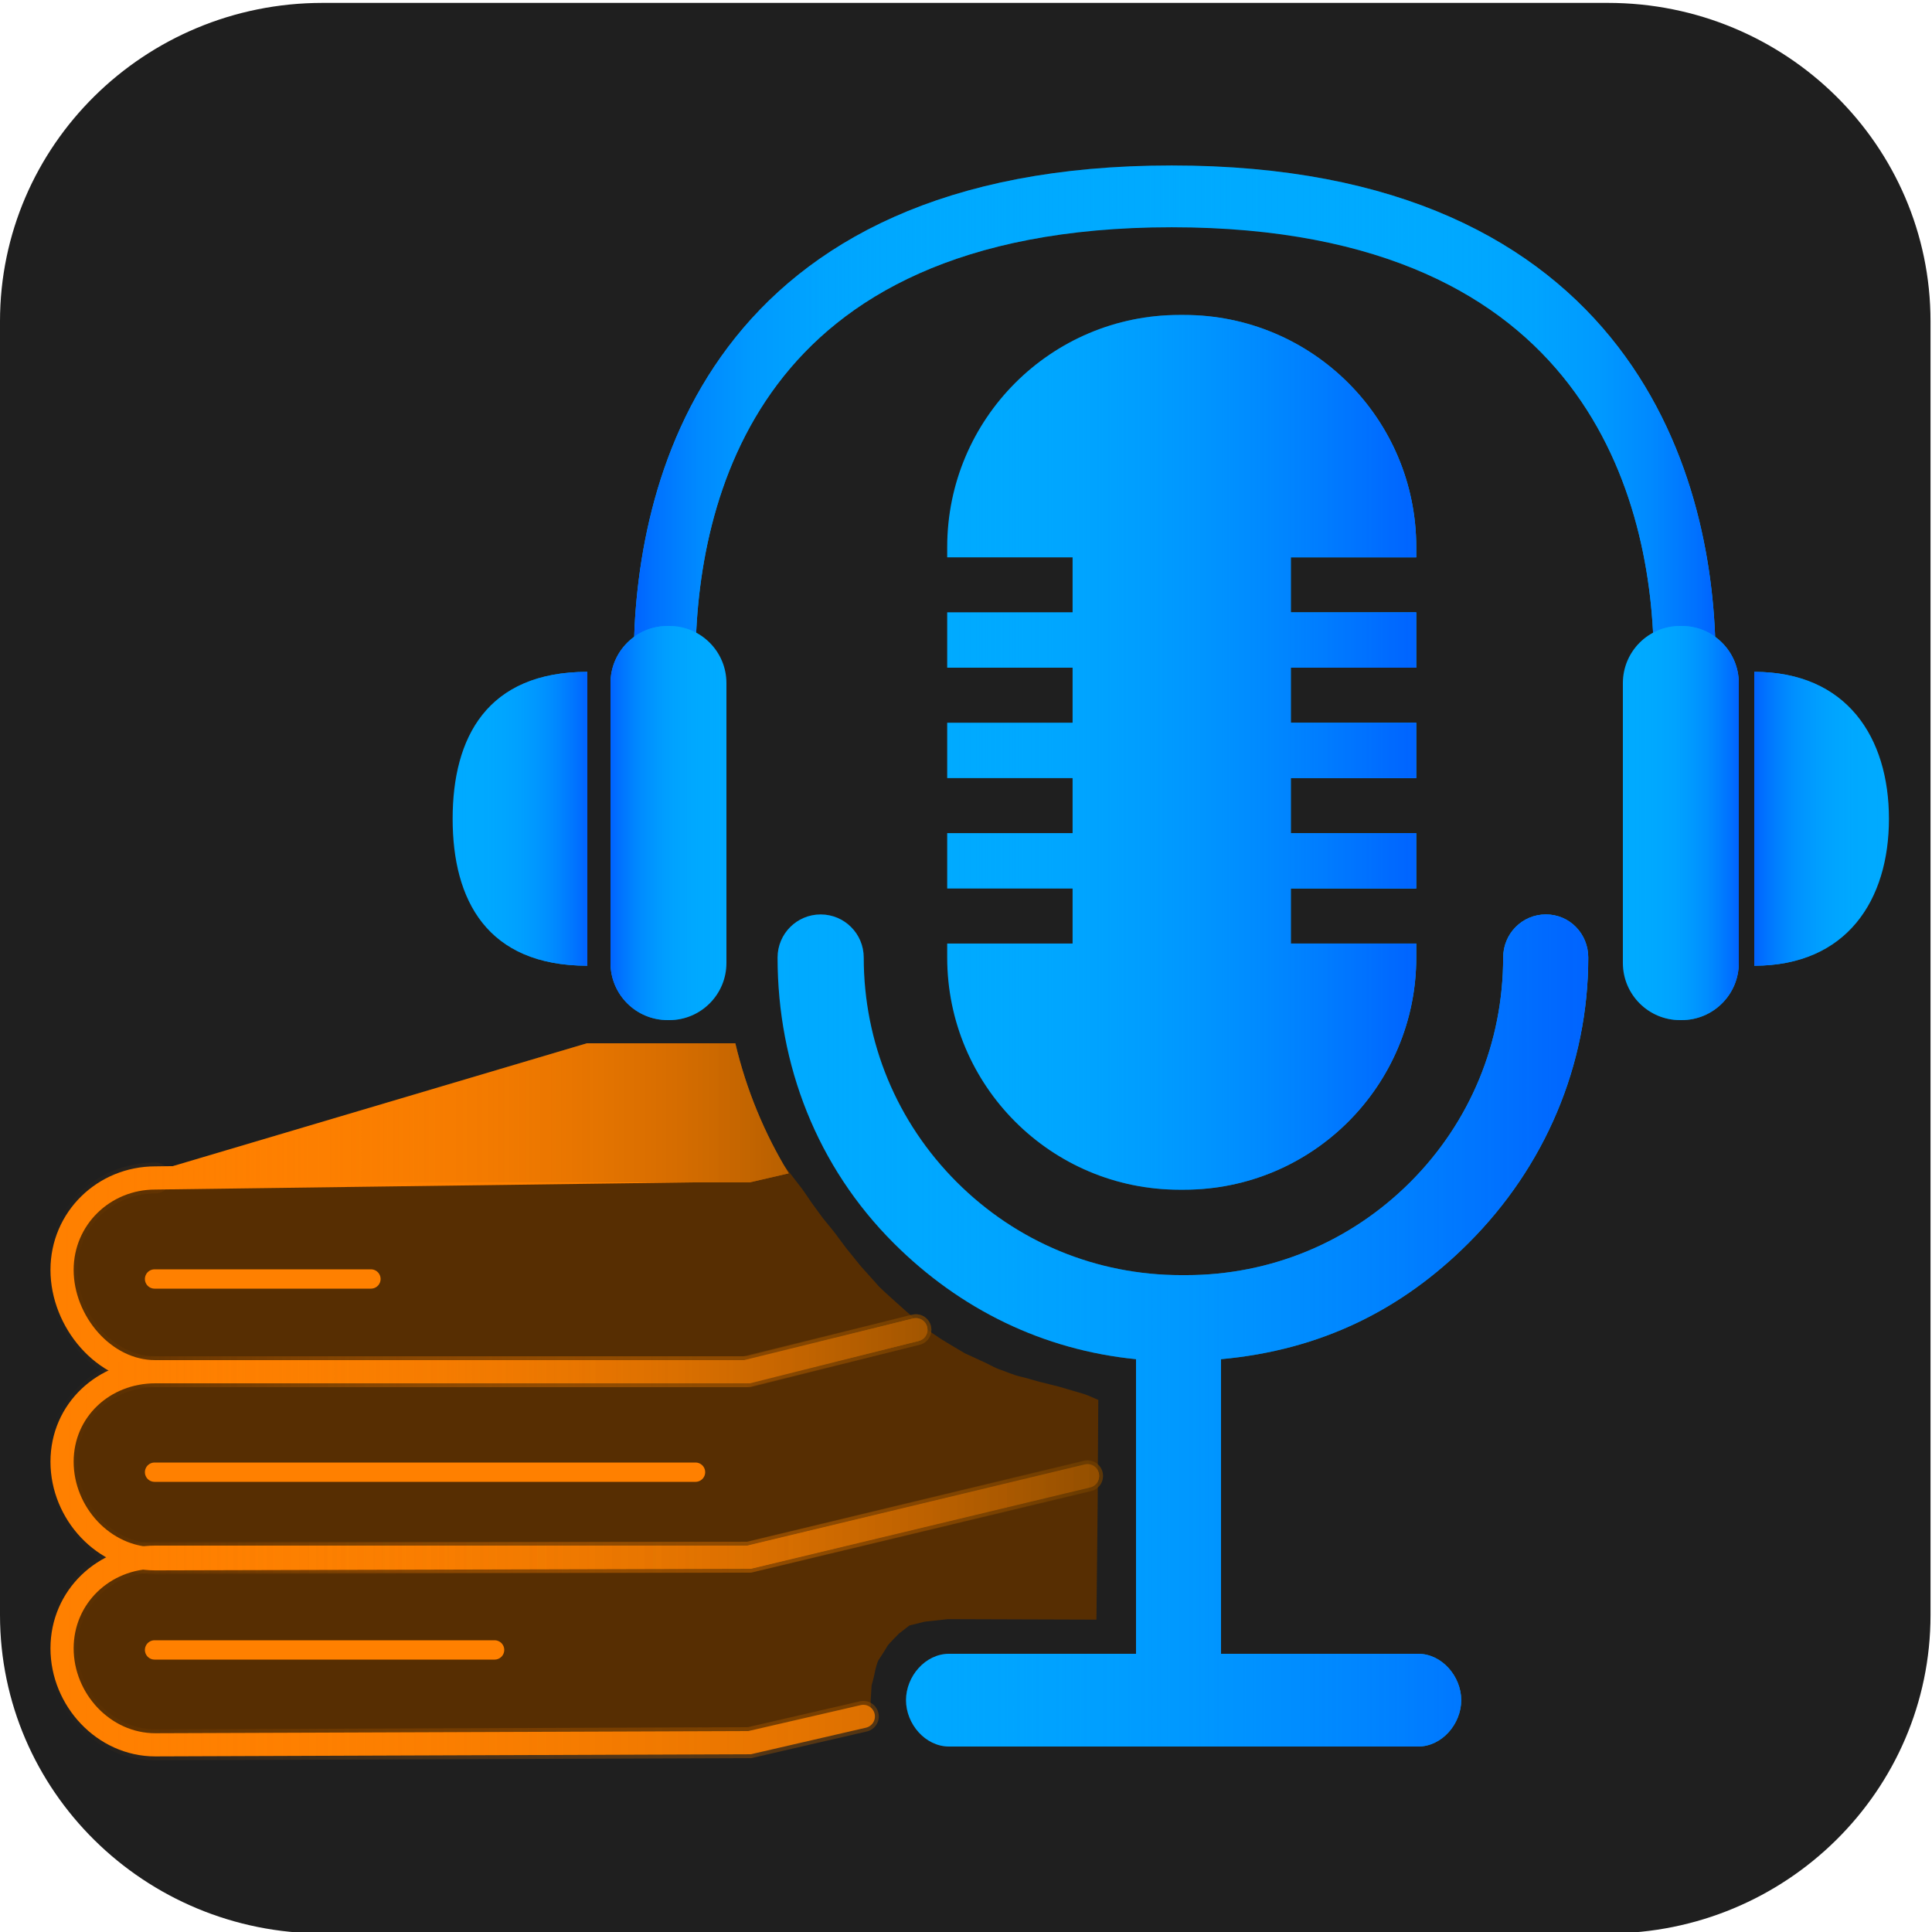
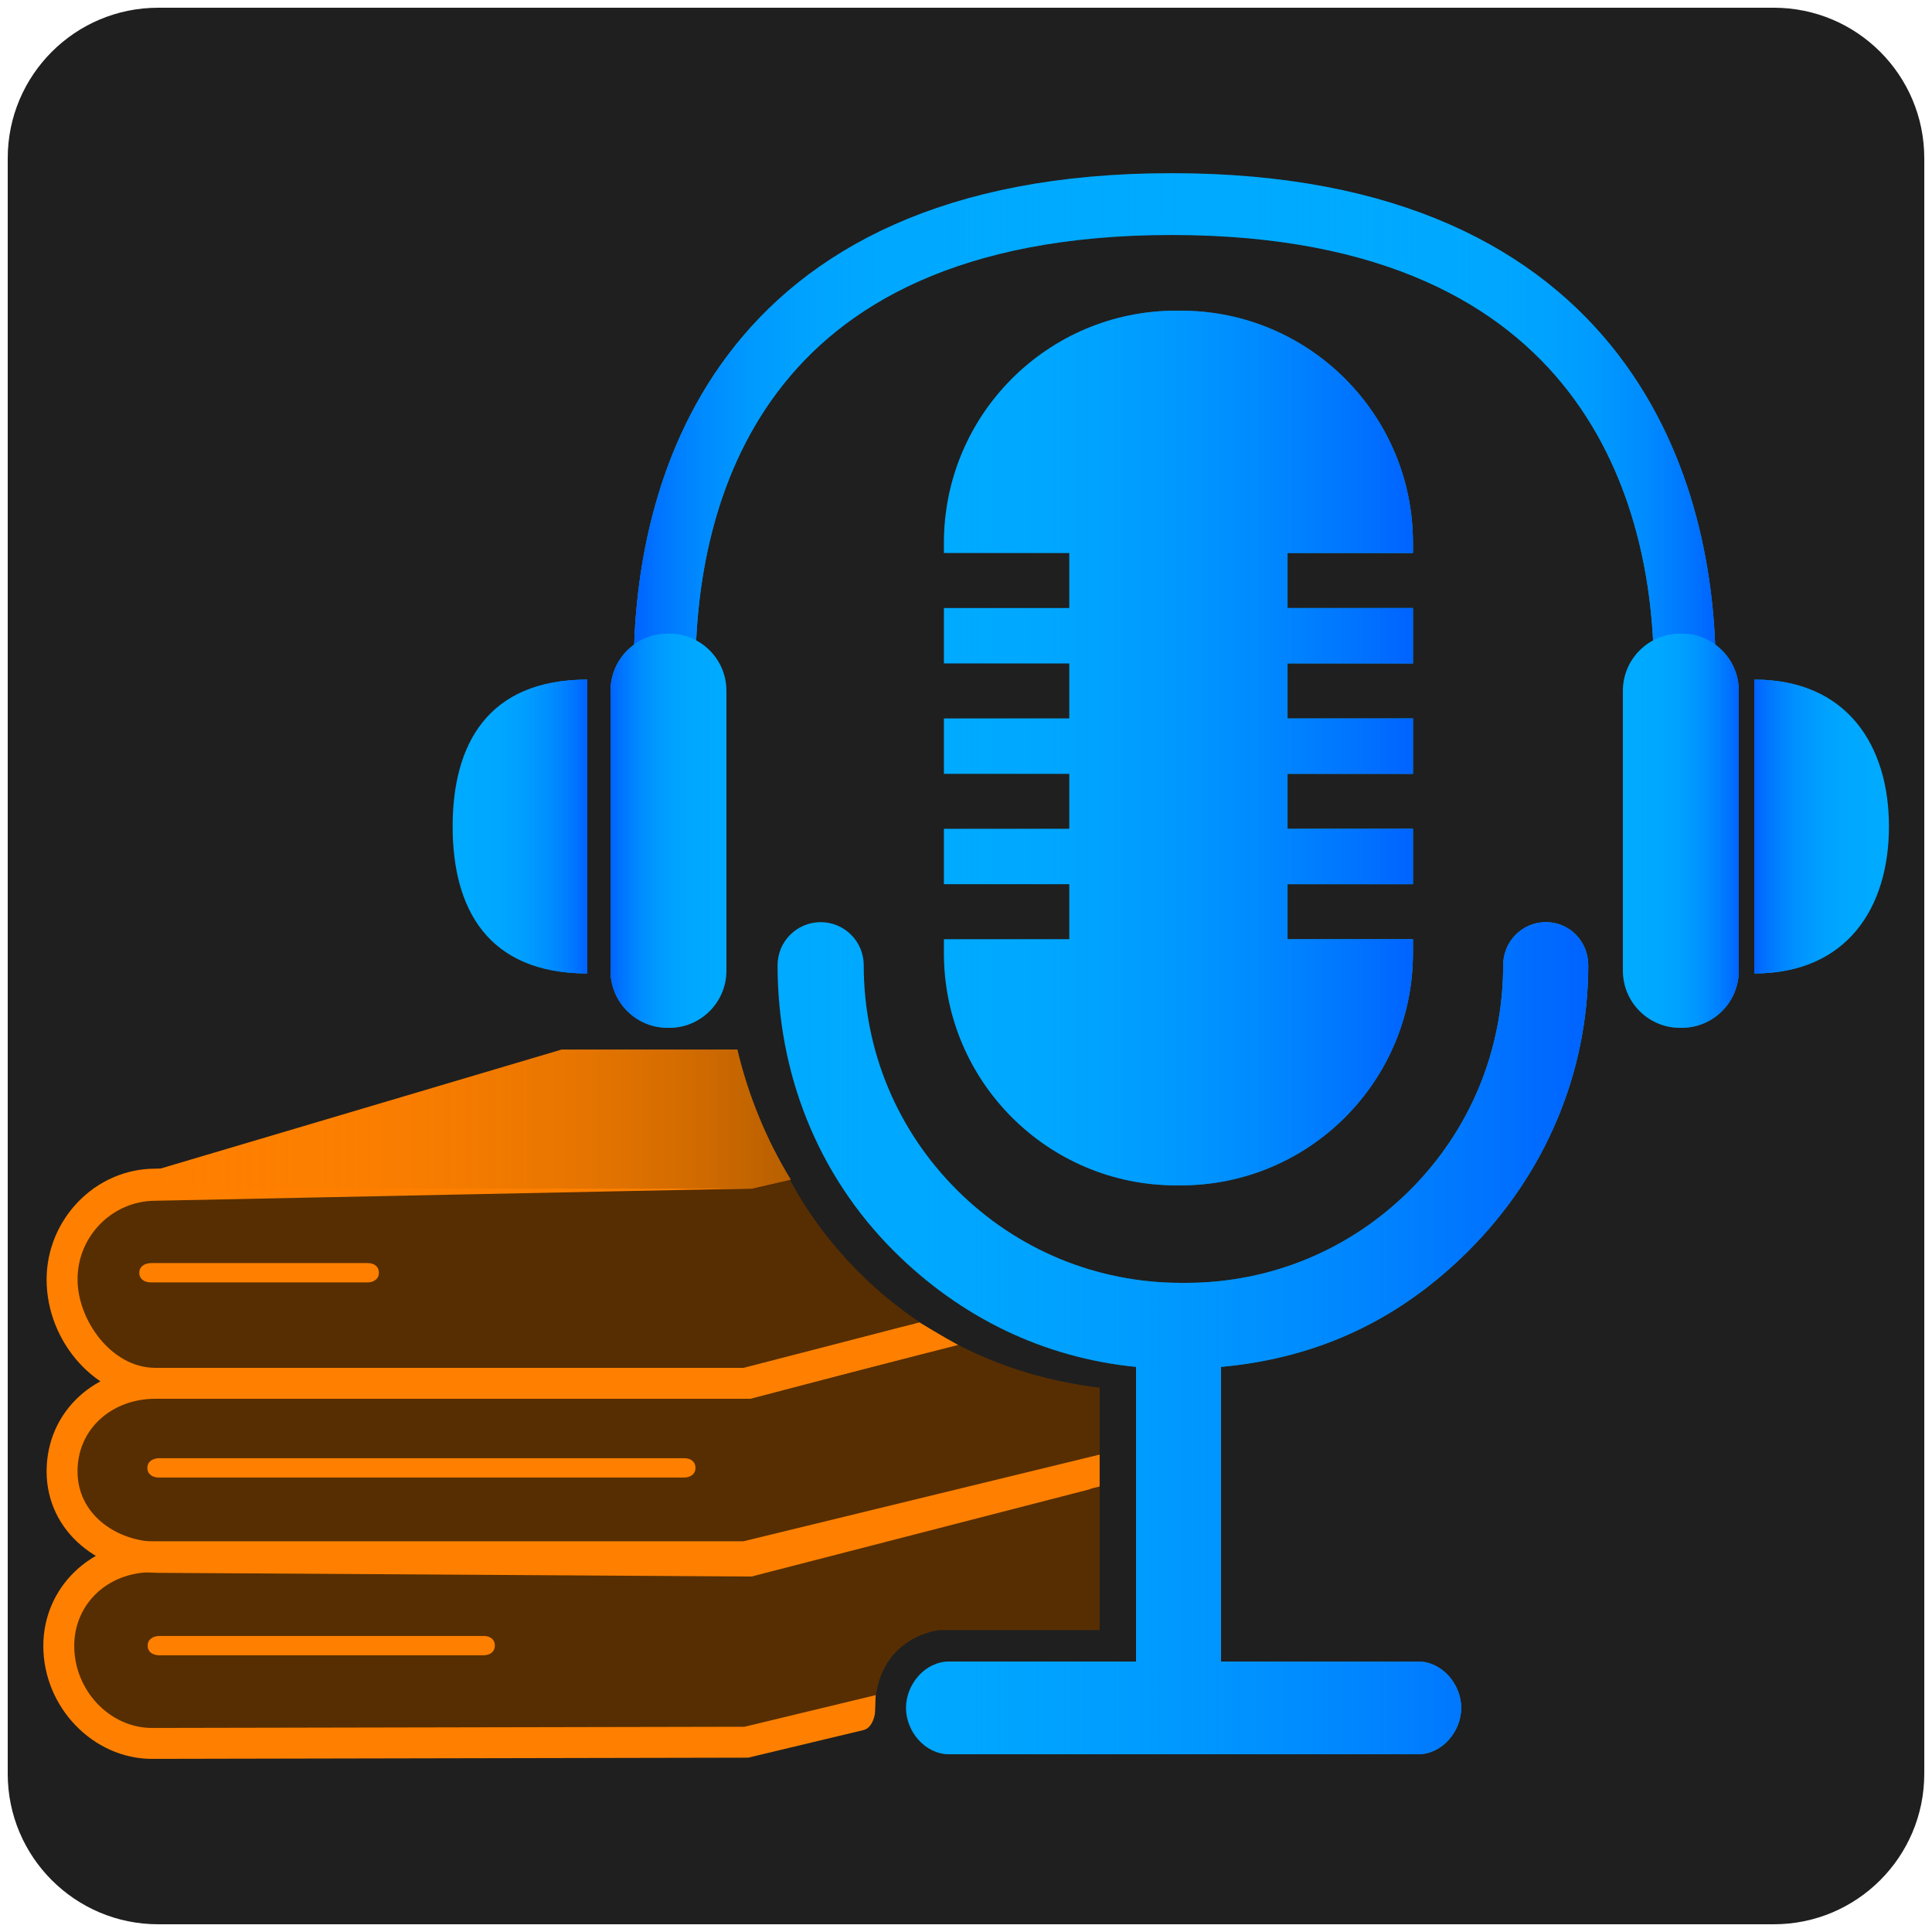
- <svg xmlns="http://www.w3.org/2000/svg" version="1.1" x="0px" y="0px" width="250px" height="250px" viewBox="0 0 250 250" enable-background="new 0 0 250 250" xml:space="preserve" id="svg239">
-   <defs id="defs243">
-     <linearGradient id="linearGradient16597">
-       <stop style="stop-color:#ffffff;stop-opacity:1;" offset="0" id="stop16595" />
+ <svg xmlns="http://www.w3.org/2000/svg" version="1.1" x="0px" y="0px" width="250px" height="250px" viewBox="0 0 250 250" enable-background="new 0 0 250 250" xml:space="preserve">
+   <g id="background">
+     <path fill="#1F1F1F" d="M249,229.529c0,10.753-8.717,19.471-19.471,19.471H20.471C9.718,249,1,240.282,1,229.529V20.471   C1,9.717,9.718,1,20.471,1h209.058C240.283,1,249,9.717,249,20.471V229.529z" />
+   </g>
+   <g id="logo">
+     <linearGradient id="SVGID_1_" gradientUnits="userSpaceOnUse" x1="6.031" y1="187.199" x2="142.727" y2="187.199">
+       <stop offset="0" style="stop-color:#FF8000;stop-opacity:0" />
+       <stop offset="0.165" style="stop-color:#FB7E00;stop-opacity:0.165" />
+       <stop offset="0.332" style="stop-color:#EF7900;stop-opacity:0.332" />
+       <stop offset="0.5" style="stop-color:#DA6F00;stop-opacity:0.5" />
+       <stop offset="0.669" style="stop-color:#BE6200;stop-opacity:0.669" />
+       <stop offset="0.838" style="stop-color:#9A5100;stop-opacity:0.838" />
+       <stop offset="1" style="stop-color:#6F3E00" />
    </linearGradient>
-     <linearGradient id="SVGID_1_" gradientUnits="userSpaceOnUse" x1="15.264" y1="144" x2="102.059" y2="144">
-       <stop offset="0" style="stop-color:#FF8000;stop-opacity:0" id="stop17" />
-       <stop offset="0.165" style="stop-color:#FB7E00;stop-opacity:0.165" id="stop19" />
-       <stop offset="0.332" style="stop-color:#EF7900;stop-opacity:0.332" id="stop21" />
-       <stop offset="0.5" style="stop-color:#DA6F00;stop-opacity:0.5" id="stop23" />
-       <stop offset="0.669" style="stop-color:#BE6200;stop-opacity:0.669" id="stop25" />
-       <stop offset="0.838" style="stop-color:#9A5100;stop-opacity:0.838" id="stop27" />
-       <stop offset="1" style="stop-color:#6F3E00" id="stop29" />
+     <path display="none" opacity="0.5" fill="none" stroke="url(#SVGID_1_)" stroke-width="4" stroke-linecap="round" stroke-miterlimit="10" d="   M118.517,172.316L96.859,178H20.091c-6.66,0-12.06,4.734-12.06,11.395s5.399,12.687,12.06,12.687L96.682,202h0.316l43.728-10.61" />
+     <linearGradient id="SVGID_2_" gradientUnits="userSpaceOnUse" x1="6.031" y1="208.678" x2="142.727" y2="208.678">
+       <stop offset="0" style="stop-color:#FF8000;stop-opacity:0" />
+       <stop offset="0.165" style="stop-color:#FB7E00;stop-opacity:0.165" />
+       <stop offset="0.332" style="stop-color:#EF7900;stop-opacity:0.332" />
+       <stop offset="0.5" style="stop-color:#DA6F00;stop-opacity:0.5" />
+       <stop offset="0.669" style="stop-color:#BE6200;stop-opacity:0.669" />
+       <stop offset="0.838" style="stop-color:#9A5100;stop-opacity:0.838" />
+       <stop offset="1" style="stop-color:#6F3E00" />
    </linearGradient>
-     <linearGradient id="SVGID_2_" gradientUnits="userSpaceOnUse" x1="6.531" y1="186.887" x2="142.227" y2="186.887">
-       <stop offset="0" style="stop-color:#FF8000;stop-opacity:0" id="stop34" />
-       <stop offset="0.165" style="stop-color:#FB7E00;stop-opacity:0.165" id="stop36" />
-       <stop offset="0.332" style="stop-color:#EF7900;stop-opacity:0.332" id="stop38" />
-       <stop offset="0.5" style="stop-color:#DA6F00;stop-opacity:0.5" id="stop40" />
-       <stop offset="0.669" style="stop-color:#BE6200;stop-opacity:0.669" id="stop42" />
-       <stop offset="0.838" style="stop-color:#9A5100;stop-opacity:0.838" id="stop44" />
-       <stop offset="1" style="stop-color:#6F3E00" id="stop46" />
+     <path display="none" opacity="0.5" fill="none" stroke="url(#SVGID_2_)" stroke-width="4" stroke-linecap="round" stroke-miterlimit="10" d="   M140.727,191.202L96.859,202H20.091c-6.66,0-12.06,4.883-12.06,11.542s5.399,12.612,12.06,12.612L96.682,226h0.316l14.717-3.523" />
+     <linearGradient id="SVGID_3_" gradientUnits="userSpaceOnUse" x1="6.031" y1="165.214" x2="120.517" y2="165.214">
+       <stop offset="0" style="stop-color:#FF8000;stop-opacity:0" />
+       <stop offset="0.165" style="stop-color:#FB7E00;stop-opacity:0.165" />
+       <stop offset="0.332" style="stop-color:#EF7900;stop-opacity:0.332" />
+       <stop offset="0.5" style="stop-color:#DA6F00;stop-opacity:0.5" />
+       <stop offset="0.669" style="stop-color:#BE6200;stop-opacity:0.669" />
+       <stop offset="0.838" style="stop-color:#9A5100;stop-opacity:0.838" />
+       <stop offset="1" style="stop-color:#6F3E00" />
    </linearGradient>
-     <linearGradient id="SVGID_3_" gradientUnits="userSpaceOnUse" x1="6.531" y1="208.365" x2="142.227" y2="208.365">
-       <stop offset="0" style="stop-color:#FF8000;stop-opacity:0" id="stop51" />
-       <stop offset="0.165" style="stop-color:#FB7E00;stop-opacity:0.165" id="stop53" />
-       <stop offset="0.332" style="stop-color:#EF7900;stop-opacity:0.332" id="stop55" />
-       <stop offset="0.5" style="stop-color:#DA6F00;stop-opacity:0.5" id="stop57" />
-       <stop offset="0.669" style="stop-color:#BE6200;stop-opacity:0.669" id="stop59" />
-       <stop offset="0.838" style="stop-color:#9A5100;stop-opacity:0.838" id="stop61" />
-       <stop offset="1" style="stop-color:#6F3E00" id="stop63" />
+     <path display="none" opacity="0.5" fill="none" stroke="url(#SVGID_3_)" stroke-width="4" stroke-linecap="round" stroke-miterlimit="10" d="   M20.091,152.428c-6.66,0-12.06,5.484-12.06,12.145c0,6.658,5.399,13.428,12.06,13.428h76.063h0.317l22.046-5.684" />
+     <path fill="#572E02" d="M113.199,221.484l-15.626,3.959h-0.316l-76.614,0.154c-6.66,0-12.082-5.953-12.082-12.613   c0-6.658,5.014-11.541,12.014-11.541v0.08c-7,0-12.014-6.025-12.014-12.686s5.444-11.395,12.104-11.395   c-6.66,0-12.06-6.77-12.06-13.428c0-6.66,5.399-12.145,12.06-12.145l81.072-0.221c0,0,10.556,24.293,40.556,27.918v31.369h-20.719   C121.574,210.938,113.199,211.692,113.199,221.484z" />
+     <path fill="none" stroke="#FF8000" stroke-width="4" stroke-linecap="round" stroke-miterlimit="10" d="M117.15,173.675L96.859,179   H20.091c-6.66,0-12.06,4.734-12.06,11.395s5.883,11.129,12.543,11.129L96.682,202h0.316l43.251-11.156" />
+     <g>
+       <path fill="#FF8000" d="M113.234,221.453c0,0.611-0.404,2.154-1.479,2.412l-14.946,3.578h-0.553l-76.588,0.154    c-7.625,0-14.063-6.691-14.063-14.613c0-7.594,6.176-13.541,14.06-13.541h76.526l46.102-11.219v4.125l-45.616,11.094H19.665    c-5.734,0-10.06,4.102-10.06,9.541c0,5.754,4.607,10.613,10.06,10.613l76.672-0.154l16.971-4.092L113.234,221.453z" />
+     </g>
+     <g>
+       <path fill="#FF8000" d="M123.982,174.035L96.724,181H20.091c-7.49,0-14.06-7.209-14.06-15.428c0-7.8,6.307-14.347,14.06-14.347    l76.729-1.727c0.009,0,0.019,0,0.027,0c1.092,0,1.985,1.08,2,2.176c0.015,1.104-0.869,2.113-1.973,2.127l-76.755,1.575    c-5.574,0-10.086,4.576-10.086,10.17c0,5.284,4.394,11.453,10.06,11.453h76.126l22.76-5.877    C118.978,171.123,122.285,173.122,123.982,174.035z" />
+     </g>
+     <g>
+       <path fill="#FF8000" d="M47.527,165.943h-28c-0.828,0-1.5-0.422-1.5-1.25s0.719-1.25,1.547-1.25h28    c0.829,0,1.453,0.422,1.453,1.25S48.356,165.943,47.527,165.943z" />
+     </g>
+     <path fill="#FF8000" d="M95.409,135.811H72.693l-60.684,18h85.249l5.06-1.17C99.185,147.51,96.828,141.811,95.409,135.811z" />
+     <linearGradient id="SVGID_4_" gradientUnits="userSpaceOnUse" x1="12.01" y1="144.81" x2="102.318" y2="144.81">
+       <stop offset="0" style="stop-color:#FF8000;stop-opacity:0" />
+       <stop offset="0.165" style="stop-color:#FB7E00;stop-opacity:0.165" />
+       <stop offset="0.332" style="stop-color:#EF7900;stop-opacity:0.332" />
+       <stop offset="0.5" style="stop-color:#DA6F00;stop-opacity:0.5" />
+       <stop offset="0.669" style="stop-color:#BE6200;stop-opacity:0.669" />
+       <stop offset="0.838" style="stop-color:#9A5100;stop-opacity:0.838" />
+       <stop offset="1" style="stop-color:#6F3E00" />
    </linearGradient>
-     <linearGradient id="SVGID_4_" gradientUnits="userSpaceOnUse" x1="6.531" y1="164.964" x2="120.017" y2="164.964">
-       <stop offset="0" style="stop-color:#FF8000;stop-opacity:0" id="stop68" />
-       <stop offset="0.165" style="stop-color:#FB7E00;stop-opacity:0.165" id="stop70" />
-       <stop offset="0.332" style="stop-color:#EF7900;stop-opacity:0.332" id="stop72" />
-       <stop offset="0.5" style="stop-color:#DA6F00;stop-opacity:0.5" id="stop74" />
-       <stop offset="0.669" style="stop-color:#BE6200;stop-opacity:0.669" id="stop76" />
-       <stop offset="0.838" style="stop-color:#9A5100;stop-opacity:0.838" id="stop78" />
-       <stop offset="1" style="stop-color:#6F3E00" id="stop80" />
-     </linearGradient>
-   </defs>
-   <g id="background" style="display:inline">
- </g>
-   <g id="layer2" style="display:inline">
-     <rect style="fill:#1f1f1f;fill-opacity:1;stroke:none;stroke-width:4;stroke-linecap:square;stroke-dasharray:none;stroke-opacity:1" id="rect7263" width="249.809" height="249.809" x="0" y="0.375" rx="41.737" ry="41.208" />
-   </g>
-   <g id="layer1" style="display:inline">
-     <path style="fill:#572e02;fill-opacity:1;fill-rule:evenodd;stroke:none;stroke-width:1px;stroke-linecap:butt;stroke-linejoin:miter;stroke-opacity:1" d="m 17.228,177.151 -3.745,-2.247 -4.307,-4.494 -1.311,-5.243 0.936,-5.243 2.247,-3.745 4.682,-2.622 4.869,-1.311 h 8.052 l 19.101,-0.187 49.25,-0.562 v 26.404 z" id="path663" />
-     <path style="fill:#572e02;fill-opacity:1;fill-rule:evenodd;stroke:none;stroke-width:1px;stroke-linecap:butt;stroke-linejoin:miter;stroke-opacity:1" d="m 17.228,201.964 -3.745,-2.247 -4.307,-4.494 -1.311,-5.243 0.936,-5.243 2.247,-3.745 4.682,-2.622 4.869,-1.311 h 8.052 l 19.101,-0.187 49.25,-0.562 v 26.404 z" id="path663-6" />
-     <path style="fill:#572e02;fill-opacity:1;fill-rule:evenodd;stroke:none;stroke-width:1px;stroke-linecap:butt;stroke-linejoin:miter;stroke-opacity:1" d="m 17.228,225.559 -3.745,-2.247 -4.307,-4.494 -1.311,-5.243 0.936,-5.243 2.247,-3.745 4.682,-2.622 4.869,-1.311 h 8.052 l 19.101,-0.187 49.25,-0.562 v 26.404 z" id="path663-6-3" />
-     <path style="fill:#572e02;fill-opacity:1;fill-rule:evenodd;stroke:#572e02;stroke-width:1px;stroke-linecap:butt;stroke-linejoin:miter;stroke-opacity:1" d="m 96.398,177.701 22.643,-5.826 -2.119,-1.821 -1.589,-1.423 c 0,0 -1.821,-1.622 -2.086,-1.953 -0.265,-0.331 -2.185,-2.417 -2.383,-2.681 -0.199,-0.265 -1.688,-2.086 -1.688,-2.086 0,0 -1.225,-1.622 -1.457,-1.953 -0.232,-0.331 -1.497,-1.83 -1.655,-2.052 -0.166,-0.232 -1.357,-1.854 -1.357,-1.854 l -1.225,-1.788 -1.324,-1.721 -0.927,-1.192 -4.767,0.927 z" id="path6037" />
-     <path style="fill:#572e02;fill-opacity:1;fill-rule:evenodd;stroke:#572e02;stroke-width:1px;stroke-linecap:butt;stroke-linejoin:miter;stroke-opacity:1" d="m 118.909,171.941 2.648,1.788 c 0,0 2.847,1.721 3.112,1.854 0.265,0.132 2.376,1.071 2.668,1.227 0.546,0.292 1.581,0.798 1.846,0.864 0.265,0.066 1.822,0.744 2.753,0.943 0.493,0.105 2.348,0.643 2.348,0.643 0,0 2.375,0.596 2.64,0.662 0.265,0.066 2.918,0.869 3.183,0.935 0.265,0.066 1.511,0.619 1.511,0.619 l -0.066,9.468 -45.298,10.553 v -23.876 z" id="path6039" />
-     <path style="fill:#572e02;fill-opacity:1;fill-rule:evenodd;stroke:#572e02;stroke-width:1px;stroke-linecap:butt;stroke-linejoin:miter;stroke-opacity:1" d="m 96.347,225.652 0.094,-24.063 45.13,-10.393 -0.187,17.884 -18.767,-0.062 -3.046,0.331 -2.119,0.53 -1.457,1.126 c 0,0 -1.457,1.457 -1.589,1.721 -0.132,0.265 -0.861,1.39 -1.126,1.788 -0.265,0.397 -0.53,1.523 -0.596,1.92 -0.066,0.397 -0.397,1.589 -0.397,1.589 l -0.132,2.185 0.066,1.92 z" id="path6041" />
-   </g>
-   <path fill="none" stroke="#ff8000" stroke-width="3" stroke-linecap="round" stroke-miterlimit="10" d="M 118.517,172.066 96.859,177.5 H 20.091 c -6.66,0 -12.06,4.984 -12.06,11.645 0,6.661 5.399,12.562 12.06,12.562 l 76.591,-0.206 h 0.316 l 43.728,-10.485" id="path3" />
-   <path fill="none" stroke="#ff8000" stroke-width="3" stroke-linecap="round" stroke-miterlimit="10" d="M 140.727,190.952 96.859,201.5 H 20.091 c -6.66,0 -12.06,5.133 -12.06,11.792 0,6.659 5.399,12.487 12.06,12.487 L 96.682,225.5 h 0.316 l 14.717,-3.398" id="path5" />
-   <path fill="none" stroke="#ff8000" stroke-width="3" stroke-linecap="round" stroke-miterlimit="10" d="m 96.846,151.404 -76.755,1.023 c -6.66,0 -12.06,5.234 -12.06,11.895 0,6.658 5.399,13.178 12.06,13.178 h 76.063 0.317 l 22.046,-5.434" id="path7" />
-   <line fill="none" stroke="#ff8000" stroke-linecap="round" stroke-miterlimit="10" x1="20" y1="165.5" x2="48" y2="165.5" id="line9" style="stroke-width:2.5;stroke-dasharray:none" />
-   <line fill="none" stroke="#ff8000" stroke-linecap="round" stroke-miterlimit="10" x1="20" y1="190.5" x2="90" y2="190.5" id="line11" style="stroke-width:2.5;stroke-dasharray:none" />
-   <line fill="none" stroke="#ff8000" stroke-linecap="round" stroke-miterlimit="10" x1="20" y1="213.5" x2="64" y2="213.5" id="line13" style="stroke-width:2.5;stroke-dasharray:none" />
-   <path fill="#ff8000" d="M 95.149,135 H 75.948 l -60.684,18 h 81.734 l 5.06,-1.17 C 98.925,146.699 96.568,141 95.149,135 Z" id="path15" />
-   <path opacity="0.5" fill="url(#SVGID_1_)" d="M 95.149,135 H 75.948 l -60.684,18 h 81.734 l 5.06,-1.17 C 98.925,146.699 96.568,141 95.149,135 Z" id="path32" style="fill:url(#SVGID_1_)" />
-   <path opacity="0.5" fill="none" stroke="url(#SVGID_2_)" stroke-width="3" stroke-linecap="round" stroke-miterlimit="10" d="M 118.517,172.066 96.859,177.5 H 20.091 c -6.66,0 -12.06,4.984 -12.06,11.645 0,6.661 5.399,12.562 12.06,12.562 l 76.591,-0.206 h 0.316 l 43.728,-10.485" id="path49" style="stroke:url(#SVGID_2_);stroke-width:4;stroke-dasharray:none" />
-   <path opacity="0.5" fill="none" stroke="url(#SVGID_3_)" stroke-width="3" stroke-linecap="round" stroke-miterlimit="10" d="M 140.727,190.952 96.859,201.5 H 20.091 c -6.66,0 -12.06,5.133 -12.06,11.792 0,6.659 5.399,12.487 12.06,12.487 L 96.682,225.5 h 0.316 l 14.717,-3.398" id="path66" style="stroke:url(#SVGID_3_);stroke-width:4;stroke-dasharray:none" />
-   <path opacity="0.5" fill="none" stroke="url(#SVGID_4_)" stroke-width="3" stroke-linecap="round" stroke-miterlimit="10" d="m 20.091,152.428 c -6.66,0 -12.06,5.234 -12.06,11.895 0,6.658 5.399,13.178 12.06,13.178 h 76.063 0.317 l 22.046,-5.434" id="path83" style="stroke:url(#SVGID_4_);stroke-width:4;stroke-dasharray:none" />
-   <g id="g107">
-     <g id="g89">
-       <path fill="#00aaff" d="m 190.035,160.84 c 9.867,-9.867 15.484,-22.986 15.484,-36.939 0,-3.079 -2.403,-5.575 -5.482,-5.575 -3.078,0 -5.529,2.496 -5.529,5.575 0,10.976 -4.251,21.299 -12.012,29.061 -7.762,7.76 -18.058,12.039 -29.033,12.039 h -0.606 c -10.976,0 -21.294,-4.279 -29.056,-12.039 -7.761,-7.762 -12.035,-18.083 -12.035,-29.059 0,-3.078 -2.497,-5.576 -5.575,-5.576 -3.078,0 -5.574,2.496 -5.574,5.574 0,13.953 5.142,27.072 15.008,36.939 8.615,8.613 19.375,13.848 31.375,15.038 V 214 h -24.188 c -3.079,0 -5.575,2.922 -5.575,6 0,3.078 2.496,6 5.574,6 h 60.697 c 3.078,0 5.574,-2.922 5.574,-6 0,-3.078 -2.496,-6 -5.574,-6 H 158 v -38.122 c 13,-1.19 23.422,-6.425 32.035,-15.038 z" id="path85" />
-       <path fill="#00aaff" d="m 167.033,122.094 v -7.12 h 16.229 v -7.166 h -16.229 v -7.119 h 16.229 v -7.167 h -16.229 v -7.119 h 16.229 v -7.167 h -16.229 v -7.119 h 16.229 v -1.316 c 0,-16.593 -13.451,-30.045 -30.045,-30.045 h -0.606 c -16.594,0 -30.044,13.452 -30.044,30.045 v 1.316 h 16.228 v 7.119 h -16.228 v 7.167 h 16.228 v 7.119 h -16.228 v 7.167 h 16.228 v 7.119 h -16.228 v 7.166 h 16.228 v 7.12 h -16.228 v 1.807 c 0,16.593 13.451,30.044 30.044,30.044 h 0.606 c 16.594,0 30.045,-13.451 30.045,-30.044 v -1.807 z" id="path87" />
-     </g>
-     <g id="g105">
-       <linearGradient id="SVGID_5_" gradientUnits="userSpaceOnUse" x1="100.616" y1="172.163" x2="205.519" y2="172.163">
-         <stop offset="0" style="stop-color:#00AAFF;stop-opacity:0" id="stop91" />
-         <stop offset="0.999" style="stop-color:#0063FF" id="stop93" />
-       </linearGradient>
-       <path fill="url(#SVGID_5_)" d="m 190.035,160.84 c 9.867,-9.867 15.484,-22.986 15.484,-36.939 0,-3.079 -2.403,-5.575 -5.482,-5.575 -3.078,0 -5.529,2.496 -5.529,5.575 0,10.976 -4.251,21.299 -12.012,29.061 -7.762,7.76 -18.058,12.039 -29.033,12.039 h -0.606 c -10.976,0 -21.294,-4.279 -29.056,-12.039 -7.761,-7.762 -12.035,-18.083 -12.035,-29.059 0,-3.078 -2.497,-5.576 -5.575,-5.576 -3.078,0 -5.574,2.496 -5.574,5.574 0,13.953 5.142,27.072 15.008,36.939 8.615,8.613 19.375,13.848 31.375,15.038 V 214 h -24.188 c -3.079,0 -5.575,2.922 -5.575,6 0,3.078 2.496,6 5.574,6 h 60.697 c 3.078,0 5.574,-2.922 5.574,-6 0,-3.078 -2.496,-6 -5.574,-6 H 158 v -38.122 c 13,-1.19 23.422,-6.425 32.035,-15.038 z" id="path96" style="fill:url(#SVGID_5_)" />
-       <linearGradient id="SVGID_6_" gradientUnits="userSpaceOnUse" x1="122.566" y1="97.351" x2="183.262" y2="97.351">
-         <stop offset="0" style="stop-color:#00AAFF;stop-opacity:0" id="stop98" />
-         <stop offset="0.999" style="stop-color:#0063FF" id="stop100" />
-       </linearGradient>
-       <path fill="url(#SVGID_6_)" d="m 167.033,122.094 v -7.12 h 16.229 v -7.166 h -16.229 v -7.119 h 16.229 v -7.167 h -16.229 v -7.119 h 16.229 v -7.167 h -16.229 v -7.119 h 16.229 v -1.316 c 0,-16.593 -13.451,-30.045 -30.045,-30.045 h -0.606 c -16.594,0 -30.044,13.452 -30.044,30.045 v 1.316 h 16.228 v 7.119 h -16.228 v 7.167 h 16.228 v 7.119 h -16.228 v 7.167 h 16.228 v 7.119 h -16.228 v 7.166 h 16.228 v 7.12 h -16.228 v 1.807 c 0,16.593 13.451,30.044 30.044,30.044 h 0.606 c 16.594,0 30.045,-13.451 30.045,-30.044 v -1.807 z" id="path103" style="fill:url(#SVGID_6_)" />
-     </g>
-   </g>
-   <g id="g206">
-     <path fill="none" stroke="#00aaff" stroke-width="8" stroke-miterlimit="10" d="M 86,115 V 85.579 c 0,-21.855 8.572,-60.17 65.611,-60.17 57.04,0 66.389,38.315 66.389,60.17 V 115" id="path109" />
-     <linearGradient id="SVGID_7_" gradientUnits="userSpaceOnUse" x1="82" y1="68.205" x2="222" y2="68.205">
-       <stop offset="0" style="stop-color:#0063FF" id="stop111" />
-       <stop offset="0.018" style="stop-color:#006FFF;stop-opacity:0.964" id="stop113" />
-       <stop offset="0.06" style="stop-color:#0085FF;stop-opacity:0.879" id="stop115" />
-       <stop offset="0.111" style="stop-color:#0096FF;stop-opacity:0.779" id="stop117" />
-       <stop offset="0.172" style="stop-color:#00A1FF;stop-opacity:0.655" id="stop119" />
-       <stop offset="0.259" style="stop-color:#00A8FF;stop-opacity:0.482" id="stop121" />
-       <stop offset="0.5" style="stop-color:#00AAFF;stop-opacity:0" id="stop123" />
-       <stop offset="0.741" style="stop-color:#00A8FF;stop-opacity:0.482" id="stop125" />
-       <stop offset="0.828" style="stop-color:#00A1FF;stop-opacity:0.655" id="stop127" />
-       <stop offset="0.889" style="stop-color:#0096FF;stop-opacity:0.779" id="stop129" />
-       <stop offset="0.94" style="stop-color:#0085FF;stop-opacity:0.879" id="stop131" />
-       <stop offset="0.982" style="stop-color:#006FFF;stop-opacity:0.964" id="stop133" />
-       <stop offset="1" style="stop-color:#0063FF" id="stop135" />
-     </linearGradient>
-     <path fill="none" stroke="url(#SVGID_7_)" stroke-width="8" stroke-miterlimit="10" d="M 86,115 V 85.579 c 0,-21.855 8.572,-60.17 65.611,-60.17 57.04,0 66.389,38.315 66.389,60.17 V 115" id="path138" style="stroke:url(#SVGID_7_)" />
-     <g id="g148">
-       <path fill="#00aaff" d="M 94,124.606 C 94,128.689 90.689,132 86.606,132 H 86.394 C 82.311,132 79,128.689 79,124.606 V 88.394 C 79,84.31 82.311,81 86.394,81 h 0.212 C 90.689,81 94,84.31 94,88.394 Z" id="path140" />
-       <path fill="#00aaff" d="m 225,124.606 c 0,4.083 -3.311,7.394 -7.395,7.394 h -0.211 c -4.084,0 -7.395,-3.311 -7.395,-7.394 V 88.394 c 0,-4.083 3.311,-7.394 7.395,-7.394 h 0.211 c 4.084,0 7.395,3.31 7.395,7.394 z" id="path142" />
-       <path fill="#00aaff" d="m 76,124.964 c -13,0 -17.429,-8.512 -17.429,-19.013 C 58.571,95.45 63,86.938 76,86.938 Z" id="path144" />
-       <path fill="#00aaff" d="m 227,124.964 c 12,0 17.429,-8.512 17.429,-19.013 C 244.429,95.45 239,86.938 227,86.938 Z" id="path146" />
-     </g>
-     <g id="g204">
-       <g id="g202">
-         <linearGradient id="SVGID_8_" gradientUnits="userSpaceOnUse" x1="79" y1="106.5" x2="94" y2="106.5">
-           <stop offset="0.001" style="stop-color:#0063FF" id="stop150" />
-           <stop offset="0.266" style="stop-color:#0082FF;stop-opacity:0.735" id="stop152" />
-           <stop offset="0.528" style="stop-color:#0098FF;stop-opacity:0.472" id="stop154" />
-           <stop offset="0.777" style="stop-color:#00A5FF;stop-opacity:0.223" id="stop156" />
-           <stop offset="1" style="stop-color:#00AAFF;stop-opacity:0" id="stop158" />
+     <path opacity="0.5" fill="url(#SVGID_4_)" d="M95.409,135.811H72.693l-60.684,18h85.249l5.06-1.17   C99.185,147.51,96.828,141.811,95.409,135.811z" />
+     <g>
+       <g>
+         <path fill="#00AAFF" d="M190.035,161.84c9.867-9.867,15.484-22.986,15.484-36.939c0-3.079-2.403-5.575-5.482-5.575     c-3.078,0-5.529,2.496-5.529,5.575c0,10.976-4.251,21.299-12.012,29.061c-7.762,7.76-18.058,12.039-29.033,12.039h-0.606     c-10.976,0-21.294-4.279-29.056-12.039c-7.761-7.762-12.035-18.083-12.035-29.059c0-3.078-2.497-5.576-5.575-5.576     c-3.078,0-5.574,2.496-5.574,5.574c0,13.953,5.142,27.072,15.008,36.939c8.615,8.613,19.375,13.848,31.375,15.038V215h-24.188     c-3.079,0-5.575,2.922-5.575,6s2.496,6,5.574,6h60.697c3.078,0,5.574-2.922,5.574-6s-2.496-6-5.574-6H158v-38.122     C171,175.688,181.422,170.453,190.035,161.84z" />
+         <path fill="#00AAFF" d="M166.607,121.535v-7.12h16.229v-7.166h-16.229v-7.119h16.229v-7.166h-16.229v-7.119h16.229v-7.166     h-16.229v-7.119h16.229v-1.316c0-16.594-13.451-30.045-30.045-30.045h-0.606c-16.594,0-30.044,13.451-30.044,30.045v1.316h16.228     v7.118h-16.228v7.167h16.228v7.119h-16.228v7.166h16.228v7.119h-16.228v7.166h16.228v7.12h-16.228v1.807     c0,16.594,13.45,30.045,30.044,30.045h0.606c16.594,0,30.045-13.451,30.045-30.045v-1.807H166.607z" />
+       </g>
+       <g>
+         <linearGradient id="SVGID_5_" gradientUnits="userSpaceOnUse" x1="100.616" y1="173.163" x2="205.519" y2="173.163">
+           <stop offset="0" style="stop-color:#00AAFF;stop-opacity:0" />
+           <stop offset="0.999" style="stop-color:#0063FF" />
        </linearGradient>
-         <path fill="url(#SVGID_8_)" d="M 94,124.606 C 94,128.689 90.689,132 86.606,132 H 86.394 C 82.311,132 79,128.689 79,124.606 V 88.394 C 79,84.31 82.311,81 86.394,81 h 0.212 C 90.689,81 94,84.31 94,88.394 Z" id="path161" style="fill:url(#SVGID_8_)" />
-         <linearGradient id="SVGID_9_" gradientUnits="userSpaceOnUse" x1="210" y1="106.5" x2="225" y2="106.5">
-           <stop offset="0" style="stop-color:#00AAFF;stop-opacity:0" id="stop163" />
-           <stop offset="0.223" style="stop-color:#00A5FF;stop-opacity:0.223" id="stop165" />
-           <stop offset="0.472" style="stop-color:#0098FF;stop-opacity:0.472" id="stop167" />
-           <stop offset="0.734" style="stop-color:#0082FF;stop-opacity:0.735" id="stop169" />
-           <stop offset="0.999" style="stop-color:#0063FF" id="stop171" />
+         <path fill="url(#SVGID_5_)" d="M190.035,161.84c9.867-9.867,15.484-22.986,15.484-36.939c0-3.079-2.403-5.575-5.482-5.575     c-3.078,0-5.529,2.496-5.529,5.575c0,10.976-4.251,21.299-12.012,29.061c-7.762,7.76-18.058,12.039-29.033,12.039h-0.606     c-10.976,0-21.294-4.279-29.056-12.039c-7.761-7.762-12.035-18.083-12.035-29.059c0-3.078-2.497-5.576-5.575-5.576     c-3.078,0-5.574,2.496-5.574,5.574c0,13.953,5.142,27.072,15.008,36.939c8.615,8.613,19.375,13.848,31.375,15.038V215h-24.188     c-3.079,0-5.575,2.922-5.575,6s2.496,6,5.574,6h60.697c3.078,0,5.574-2.922,5.574-6s-2.496-6-5.574-6H158v-38.122     C171,175.688,181.422,170.453,190.035,161.84z" />
+         <linearGradient id="SVGID_6_" gradientUnits="userSpaceOnUse" x1="122.141" y1="96.792" x2="182.836" y2="96.792">
+           <stop offset="0" style="stop-color:#00AAFF;stop-opacity:0" />
+           <stop offset="0.999" style="stop-color:#0063FF" />
        </linearGradient>
-         <path fill="url(#SVGID_9_)" d="m 225,124.606 c 0,4.083 -3.311,7.394 -7.395,7.394 h -0.211 c -4.084,0 -7.395,-3.311 -7.395,-7.394 V 88.394 c 0,-4.083 3.311,-7.394 7.395,-7.394 h 0.211 c 4.084,0 7.395,3.31 7.395,7.394 z" id="path174" style="fill:url(#SVGID_9_)" />
-         <linearGradient id="SVGID_10_" gradientUnits="userSpaceOnUse" x1="58.571" y1="105.951" x2="76" y2="105.951">
-           <stop offset="0" style="stop-color:#00AAFF;stop-opacity:0" id="stop176" />
-           <stop offset="0.223" style="stop-color:#00A5FF;stop-opacity:0.223" id="stop178" />
-           <stop offset="0.472" style="stop-color:#0098FF;stop-opacity:0.472" id="stop180" />
-           <stop offset="0.734" style="stop-color:#0082FF;stop-opacity:0.735" id="stop182" />
-           <stop offset="0.999" style="stop-color:#0063FF" id="stop184" />
-         </linearGradient>
-         <path fill="url(#SVGID_10_)" d="m 76,124.964 c -13,0 -17.429,-8.512 -17.429,-19.013 C 58.571,95.45 63,86.938 76,86.938 Z" id="path187" style="fill:url(#SVGID_10_)" />
-         <linearGradient id="SVGID_11_" gradientUnits="userSpaceOnUse" x1="227" y1="105.951" x2="244.429" y2="105.951">
-           <stop offset="0.001" style="stop-color:#0063FF" id="stop189" />
-           <stop offset="0.266" style="stop-color:#0082FF;stop-opacity:0.735" id="stop191" />
-           <stop offset="0.528" style="stop-color:#0098FF;stop-opacity:0.472" id="stop193" />
-           <stop offset="0.777" style="stop-color:#00A5FF;stop-opacity:0.223" id="stop195" />
-           <stop offset="1" style="stop-color:#00AAFF;stop-opacity:0" id="stop197" />
-         </linearGradient>
-         <path fill="url(#SVGID_11_)" d="m 227,124.964 c 12,0 17.429,-8.512 17.429,-19.013 C 244.429,95.45 239,86.938 227,86.938 Z" id="path200" style="fill:url(#SVGID_11_)" />
+         <path fill="url(#SVGID_6_)" d="M166.607,121.535v-7.12h16.229v-7.166h-16.229v-7.119h16.229v-7.166h-16.229v-7.119h16.229v-7.166     h-16.229v-7.119h16.229v-1.316c0-16.594-13.451-30.045-30.045-30.045h-0.606c-16.594,0-30.044,13.451-30.044,30.045v1.316h16.228     v7.118h-16.228v7.167h16.228v7.119h-16.228v7.166h16.228v7.119h-16.228v7.166h16.228v7.12h-16.228v1.807     c0,16.594,13.45,30.045,30.044,30.045h0.606c16.594,0,30.045-13.451,30.045-30.045v-1.807H166.607z" />
      </g>
    </g>
+     <g>
+       <path fill="none" stroke="#00AAFF" stroke-width="8" stroke-miterlimit="10" d="M86,116V86.579c0-21.855,8.572-60.17,65.611-60.17    c57.04,0,66.389,38.315,66.389,60.17V116" />
+       <linearGradient id="SVGID_7_" gradientUnits="userSpaceOnUse" x1="82" y1="69.205" x2="222" y2="69.205">
+         <stop offset="0" style="stop-color:#0063FF" />
+         <stop offset="0.018" style="stop-color:#006FFF;stop-opacity:0.964" />
+         <stop offset="0.06" style="stop-color:#0085FF;stop-opacity:0.879" />
+         <stop offset="0.111" style="stop-color:#0096FF;stop-opacity:0.779" />
+         <stop offset="0.172" style="stop-color:#00A1FF;stop-opacity:0.655" />
+         <stop offset="0.259" style="stop-color:#00A8FF;stop-opacity:0.482" />
+         <stop offset="0.5" style="stop-color:#00AAFF;stop-opacity:0" />
+         <stop offset="0.741" style="stop-color:#00A8FF;stop-opacity:0.482" />
+         <stop offset="0.828" style="stop-color:#00A1FF;stop-opacity:0.655" />
+         <stop offset="0.889" style="stop-color:#0096FF;stop-opacity:0.779" />
+         <stop offset="0.94" style="stop-color:#0085FF;stop-opacity:0.879" />
+         <stop offset="0.982" style="stop-color:#006FFF;stop-opacity:0.964" />
+         <stop offset="1" style="stop-color:#0063FF" />
+       </linearGradient>
+       <path fill="none" stroke="url(#SVGID_7_)" stroke-width="8" stroke-miterlimit="10" d="M86,116V86.579    c0-21.855,8.572-60.17,65.611-60.17c57.04,0,66.389,38.315,66.389,60.17V116" />
+       <g>
+         <path fill="#00AAFF" d="M94,125.606c0,4.083-3.311,7.394-7.394,7.394h-0.212c-4.083,0-7.394-3.311-7.394-7.394V89.394     C79,85.31,82.311,82,86.394,82h0.212C90.689,82,94,85.31,94,89.394V125.606z" />
+         <path fill="#00AAFF" d="M225,125.606c0,4.083-3.311,7.394-7.395,7.394h-0.211c-4.084,0-7.395-3.311-7.395-7.394V89.394     c0-4.083,3.311-7.394,7.395-7.394h0.211c4.084,0,7.395,3.31,7.395,7.394V125.606z" />
+         <path fill="#00AAFF" d="M76,125.964c-13,0-17.429-8.512-17.429-19.013S63,87.938,76,87.938V125.964z" />
+         <path fill="#00AAFF" d="M227,125.964c12,0,17.429-8.512,17.429-19.013S239,87.938,227,87.938V125.964z" />
+       </g>
+       <g>
+         <g>
+           <linearGradient id="SVGID_8_" gradientUnits="userSpaceOnUse" x1="79" y1="107.5" x2="94" y2="107.5">
+             <stop offset="0.001" style="stop-color:#0063FF" />
+             <stop offset="0.266" style="stop-color:#0082FF;stop-opacity:0.735" />
+             <stop offset="0.528" style="stop-color:#0098FF;stop-opacity:0.472" />
+             <stop offset="0.777" style="stop-color:#00A5FF;stop-opacity:0.223" />
+             <stop offset="1" style="stop-color:#00AAFF;stop-opacity:0" />
+           </linearGradient>
+           <path fill="url(#SVGID_8_)" d="M94,125.606c0,4.083-3.311,7.394-7.394,7.394h-0.212c-4.083,0-7.394-3.311-7.394-7.394V89.394      C79,85.31,82.311,82,86.394,82h0.212C90.689,82,94,85.31,94,89.394V125.606z" />
+           <linearGradient id="SVGID_9_" gradientUnits="userSpaceOnUse" x1="210" y1="107.5" x2="225" y2="107.5">
+             <stop offset="0" style="stop-color:#00AAFF;stop-opacity:0" />
+             <stop offset="0.223" style="stop-color:#00A5FF;stop-opacity:0.223" />
+             <stop offset="0.472" style="stop-color:#0098FF;stop-opacity:0.472" />
+             <stop offset="0.734" style="stop-color:#0082FF;stop-opacity:0.735" />
+             <stop offset="0.999" style="stop-color:#0063FF" />
+           </linearGradient>
+           <path fill="url(#SVGID_9_)" d="M225,125.606c0,4.083-3.311,7.394-7.395,7.394h-0.211c-4.084,0-7.395-3.311-7.395-7.394V89.394      c0-4.083,3.311-7.394,7.395-7.394h0.211c4.084,0,7.395,3.31,7.395,7.394V125.606z" />
+           <linearGradient id="SVGID_10_" gradientUnits="userSpaceOnUse" x1="58.571" y1="106.951" x2="76" y2="106.951">
+             <stop offset="0" style="stop-color:#00AAFF;stop-opacity:0" />
+             <stop offset="0.223" style="stop-color:#00A5FF;stop-opacity:0.223" />
+             <stop offset="0.472" style="stop-color:#0098FF;stop-opacity:0.472" />
+             <stop offset="0.734" style="stop-color:#0082FF;stop-opacity:0.735" />
+             <stop offset="0.999" style="stop-color:#0063FF" />
+           </linearGradient>
+           <path fill="url(#SVGID_10_)" d="M76,125.964c-13,0-17.429-8.512-17.429-19.013S63,87.938,76,87.938V125.964z" />
+           <linearGradient id="SVGID_11_" gradientUnits="userSpaceOnUse" x1="227" y1="106.951" x2="244.429" y2="106.951">
+             <stop offset="0.001" style="stop-color:#0063FF" />
+             <stop offset="0.266" style="stop-color:#0082FF;stop-opacity:0.735" />
+             <stop offset="0.528" style="stop-color:#0098FF;stop-opacity:0.472" />
+             <stop offset="0.777" style="stop-color:#00A5FF;stop-opacity:0.223" />
+             <stop offset="1" style="stop-color:#00AAFF;stop-opacity:0" />
+           </linearGradient>
+           <path fill="url(#SVGID_11_)" d="M227,125.964c12,0,17.429-8.512,17.429-19.013S239,87.938,227,87.938V125.964z" />
+         </g>
+       </g>
+     </g>
+     <g>
+       <path fill="#FF8000" d="M88.491,191.193H20.569c-0.829,0-1.5-0.422-1.5-1.25s0.718-1.25,1.547-1.25h67.922    c0.828,0,1.453,0.422,1.453,1.25S89.319,191.193,88.491,191.193z" />
+     </g>
+     <g>
+       <path fill="#FF8000" d="M62.533,214.193H20.611c-0.829,0-1.5-0.422-1.5-1.25s0.718-1.25,1.547-1.25H62.58    c0.828,0,1.453,0.422,1.453,1.25S63.361,214.193,62.533,214.193z" />
+     </g>
+     <g>
+ 	</g>
+     <g>
+ 	</g>
+     <g>
+ 	</g>
+     <g>
+ 	</g>
+     <g>
+ 	</g>
+     <g>
+ 	</g>
+     <g>
+ 	</g>
+     <g>
+ 	</g>
+     <g>
+ 	</g>
+     <g>
+ 	</g>
+     <g>
+ 	</g>
+     <g>
+ 	</g>
+     <g>
+ 	</g>
+     <g>
+ 	</g>
+     <g>
+ 	</g>
  </g>
-   <g id="g208">
- 	</g>
-   <g id="g210">
- 	</g>
-   <g id="g212">
- 	</g>
-   <g id="g214">
- 	</g>
-   <g id="g216">
- 	</g>
-   <g id="g218">
- 	</g>
-   <g id="g220">
- 	</g>
-   <g id="g222">
- 	</g>
-   <g id="g224">
- 	</g>
-   <g id="g226">
- 	</g>
-   <g id="g228">
- 	</g>
-   <g id="g230">
- 	</g>
-   <g id="g232">
- 	</g>
-   <g id="g234">
- 	</g>
-   <g id="g236">
- 	</g>
</svg>
